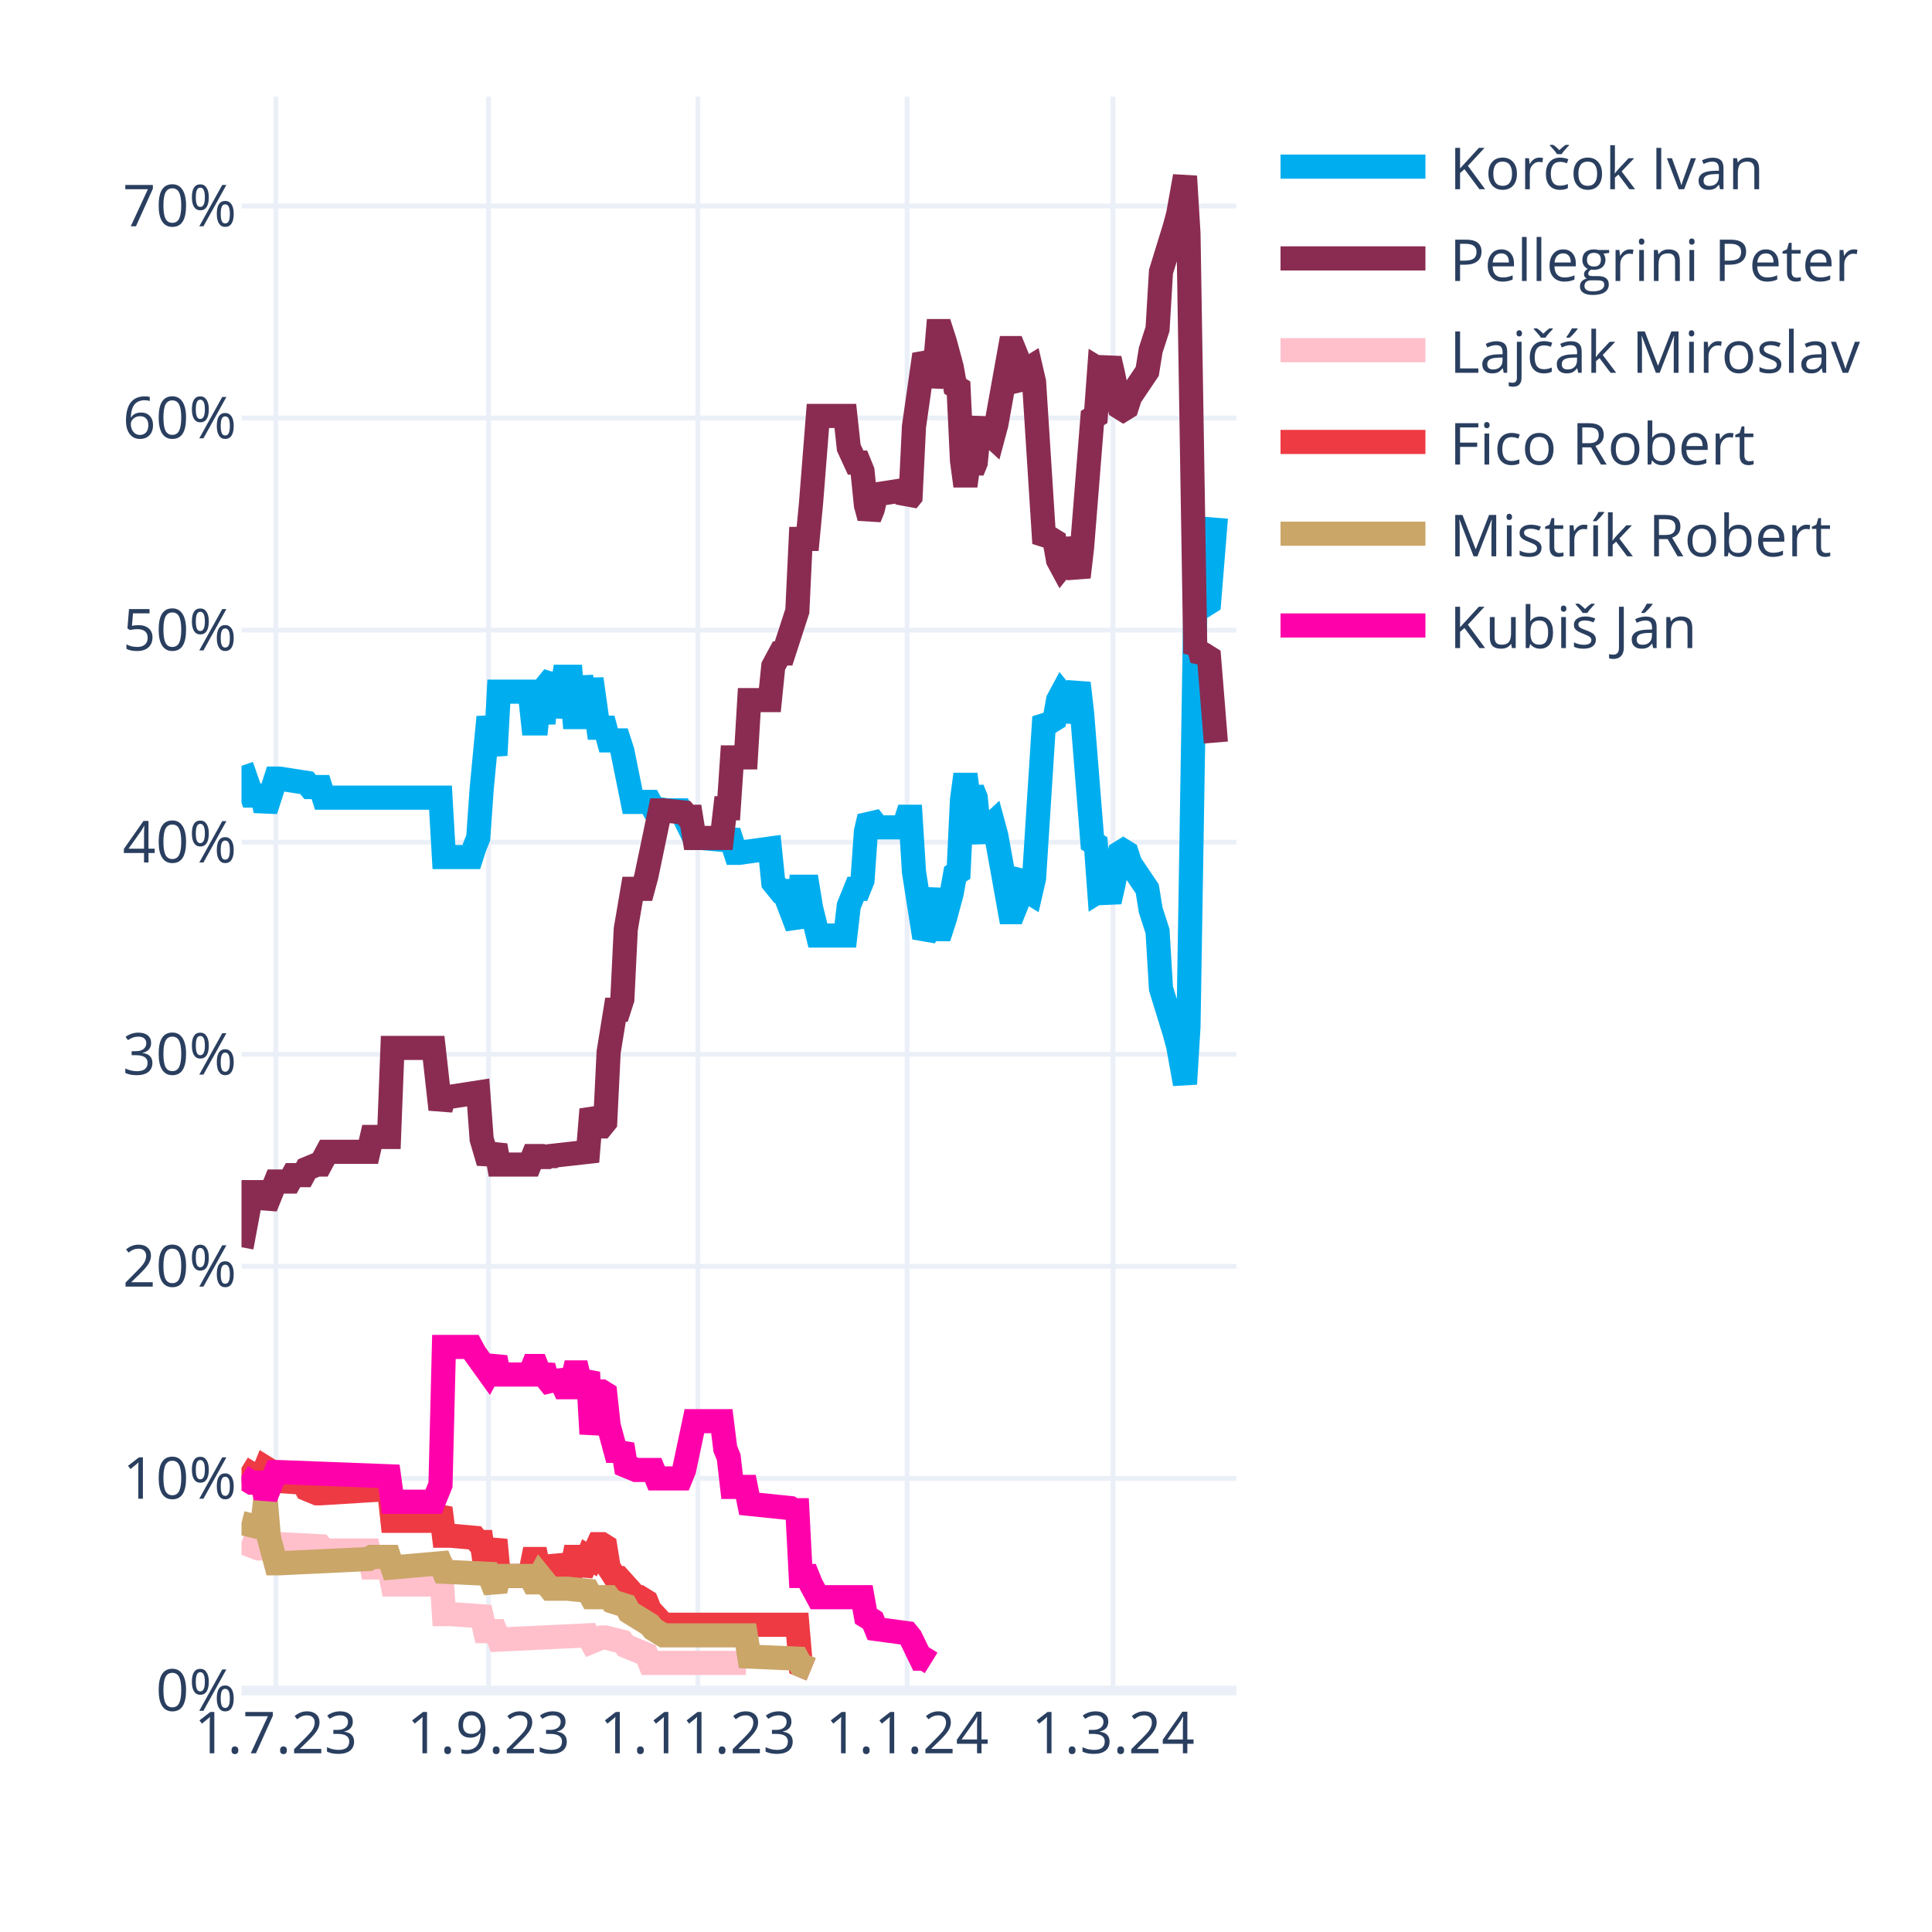
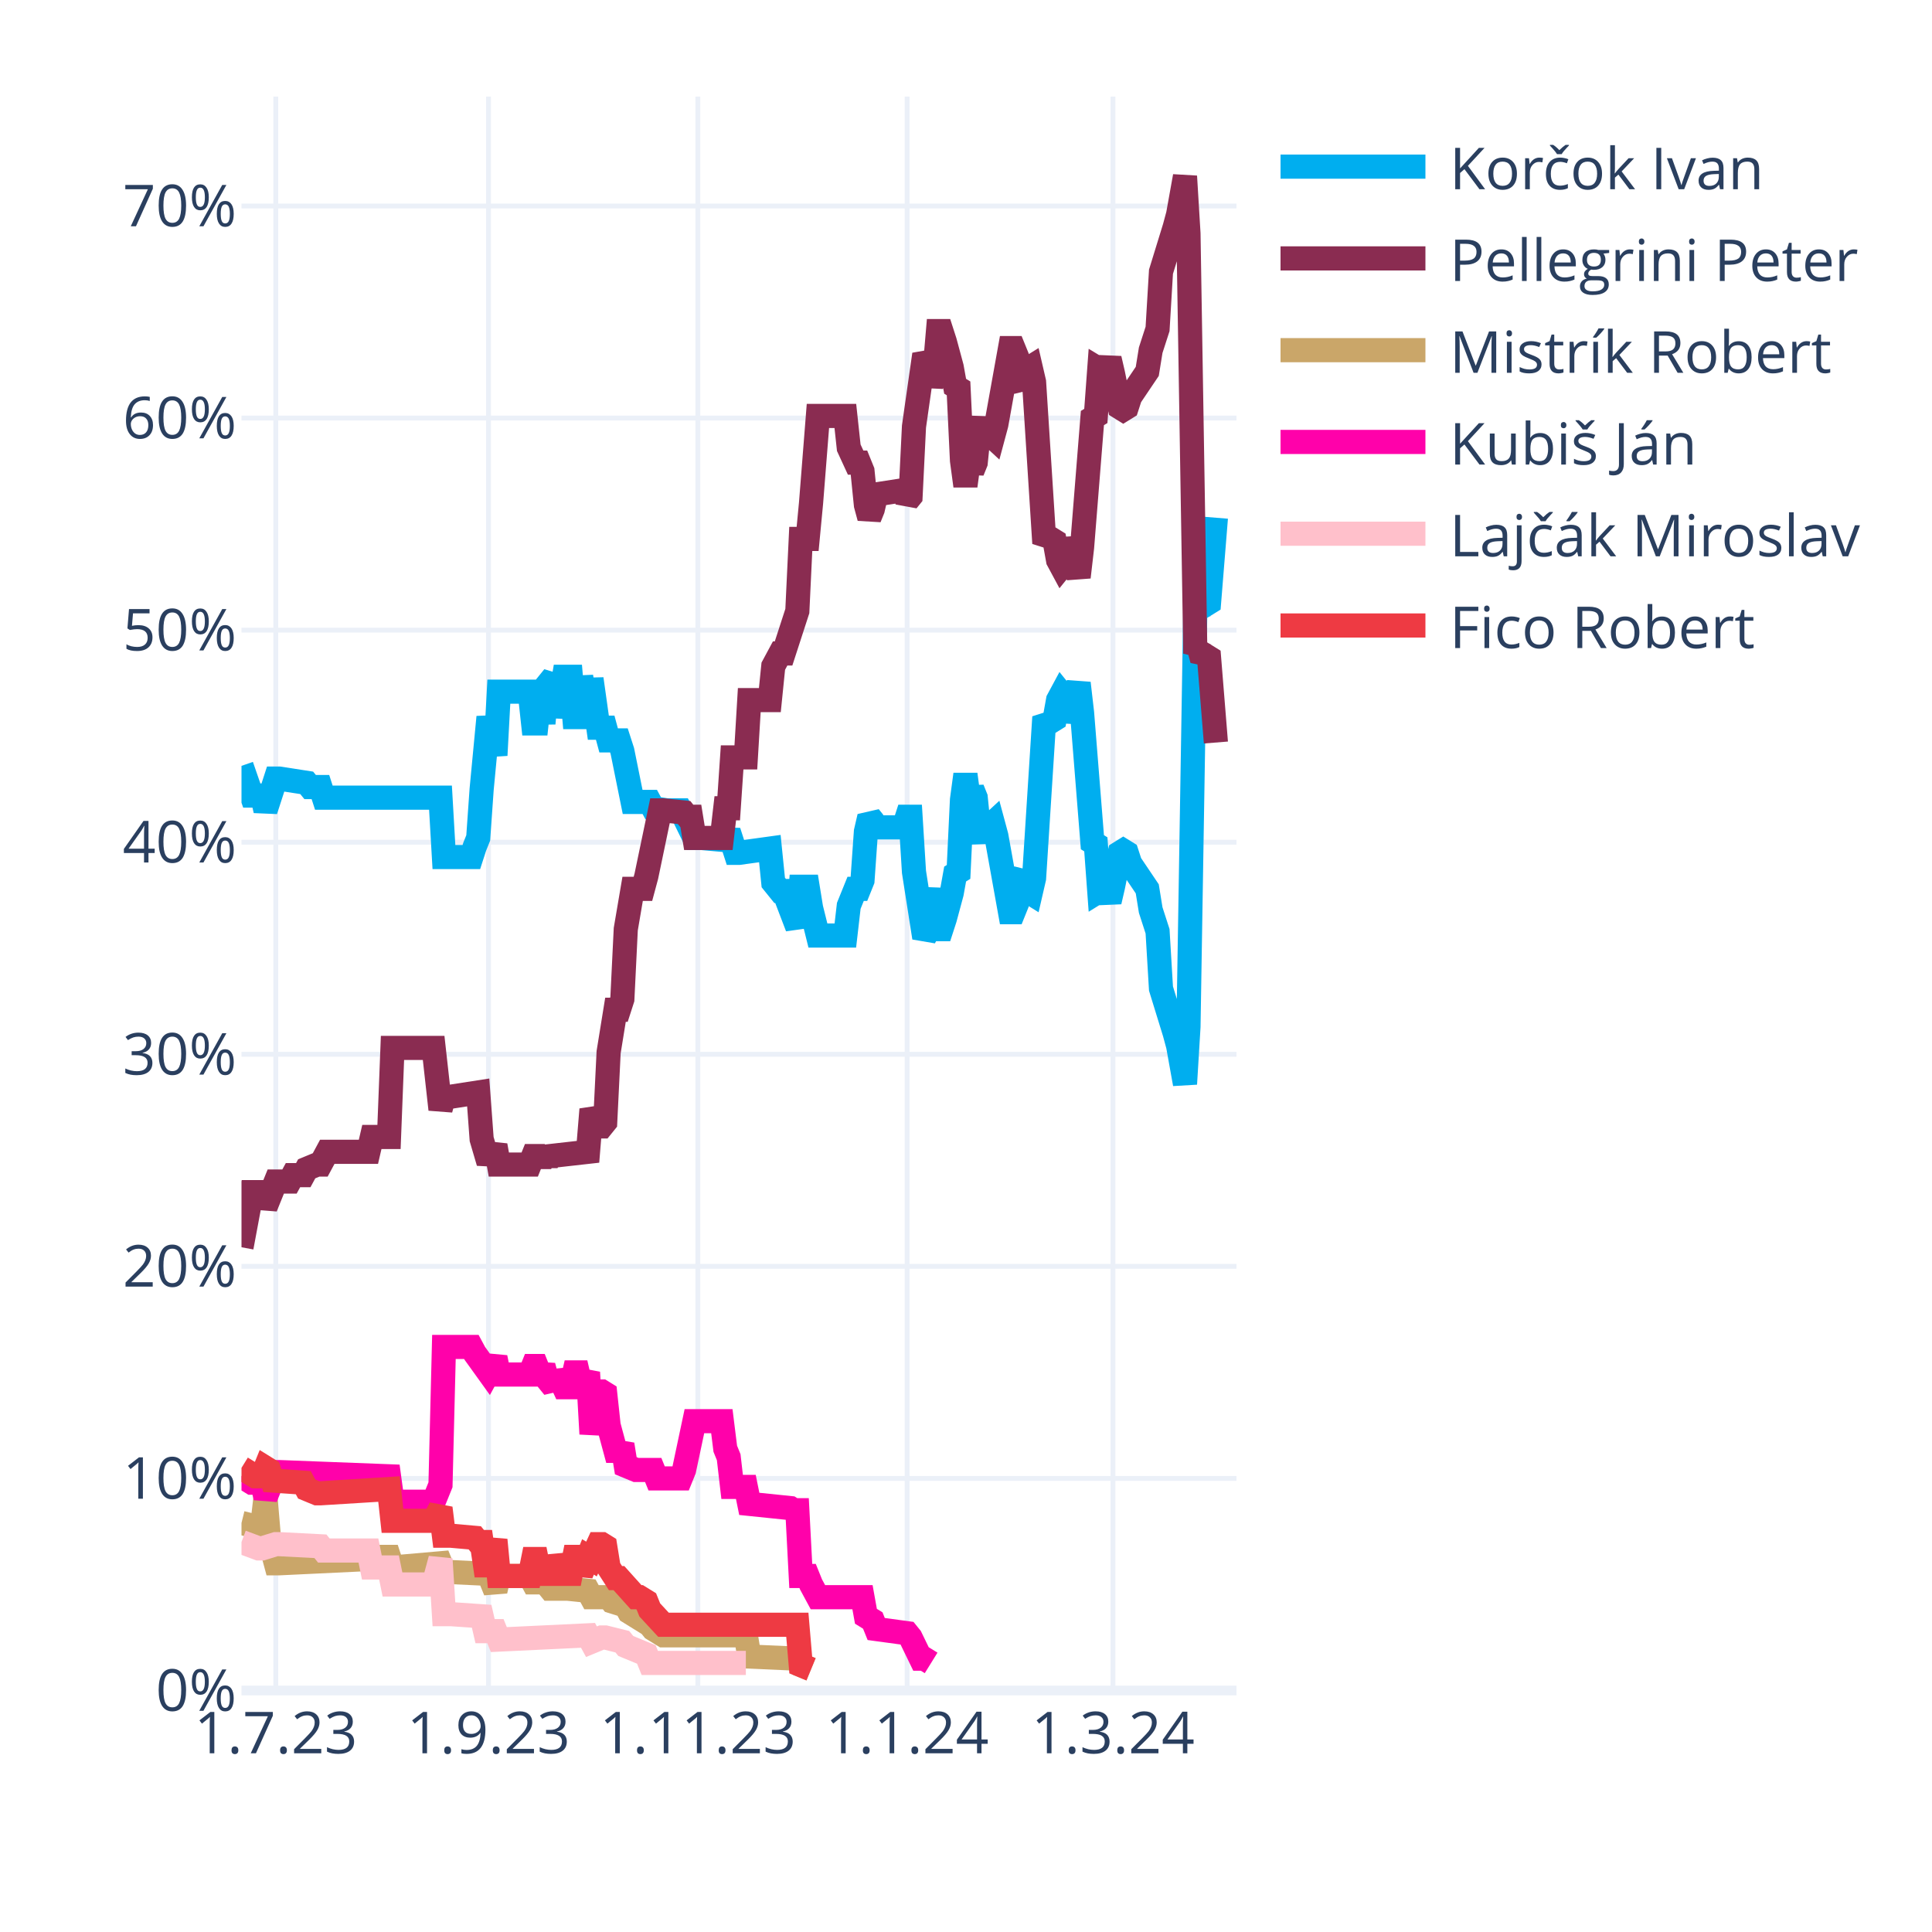
<svg xmlns="http://www.w3.org/2000/svg" class="main-svg" width="400" height="400" style="" viewBox="0 0 400 400">
  <rect x="0" y="0" width="400" height="400" style="fill: rgb(255, 255, 255); fill-opacity: 1;" />
-   <defs id="defs-522fe4">
+   <defs id="defs-cfa1f9">
    <g class="clips">
-       <clipPath id="clip522fe4xyplot" class="plotclip">
+       <clipPath id="clipcfa1f9xyplot" class="plotclip">
        <rect width="206" height="330" />
      </clipPath>
-       <clipPath class="axesclip" id="clip522fe4x">
+       <clipPath class="axesclip" id="clipcfa1f9x">
        <rect x="50" y="0" width="206" height="400" />
      </clipPath>
-       <clipPath class="axesclip" id="clip522fe4y">
+       <clipPath class="axesclip" id="clipcfa1f9y">
        <rect x="0" y="20" width="400" height="330" />
      </clipPath>
-       <clipPath class="axesclip" id="clip522fe4xy">
+       <clipPath class="axesclip" id="clipcfa1f9xy">
        <rect x="50" y="20" width="206" height="330" />
      </clipPath>
    </g>
    <g class="gradients" />
    <g class="patterns" />
  </defs>
  <g class="bglayer" />
  <g class="layer-below">
    <g class="imagelayer" />
    <g class="shapelayer" />
  </g>
  <g class="cartesianlayer">
    <g class="subplot xy">
      <g class="layer-subplot">
        <g class="shapelayer" />
        <g class="imagelayer" />
      </g>
      <g class="minor-gridlayer">
        <g class="x" />
        <g class="y" />
      </g>
      <g class="gridlayer">
        <g class="x">
          <path class="xgrid crisp" transform="translate(57.1,0)" d="M0,20v330" style="stroke: rgb(235, 240, 248); stroke-opacity: 1; stroke-width: 1px;" />
          <path class="xgrid crisp" transform="translate(101.14,0)" d="M0,20v330" style="stroke: rgb(235, 240, 248); stroke-opacity: 1; stroke-width: 1px;" />
          <path class="xgrid crisp" transform="translate(144.48,0)" d="M0,20v330" style="stroke: rgb(235, 240, 248); stroke-opacity: 1; stroke-width: 1px;" />
          <path class="xgrid crisp" transform="translate(187.81,0)" d="M0,20v330" style="stroke: rgb(235, 240, 248); stroke-opacity: 1; stroke-width: 1px;" />
          <path class="xgrid crisp" transform="translate(230.43,0)" d="M0,20v330" style="stroke: rgb(235, 240, 248); stroke-opacity: 1; stroke-width: 1px;" />
        </g>
        <g class="y">
          <path class="ygrid crisp" transform="translate(0,306.09)" d="M50,0h206" style="stroke: rgb(235, 240, 248); stroke-opacity: 1; stroke-width: 1px;" />
          <path class="ygrid crisp" transform="translate(0,262.18)" d="M50,0h206" style="stroke: rgb(235, 240, 248); stroke-opacity: 1; stroke-width: 1px;" />
          <path class="ygrid crisp" transform="translate(0,218.28)" d="M50,0h206" style="stroke: rgb(235, 240, 248); stroke-opacity: 1; stroke-width: 1px;" />
          <path class="ygrid crisp" transform="translate(0,174.37)" d="M50,0h206" style="stroke: rgb(235, 240, 248); stroke-opacity: 1; stroke-width: 1px;" />
          <path class="ygrid crisp" transform="translate(0,130.46)" d="M50,0h206" style="stroke: rgb(235, 240, 248); stroke-opacity: 1; stroke-width: 1px;" />
          <path class="ygrid crisp" transform="translate(0,86.55)" d="M50,0h206" style="stroke: rgb(235, 240, 248); stroke-opacity: 1; stroke-width: 1px;" />
          <path class="ygrid crisp" transform="translate(0,42.65)" d="M50,0h206" style="stroke: rgb(235, 240, 248); stroke-opacity: 1; stroke-width: 1px;" />
        </g>
      </g>
      <g class="zerolinelayer">
        <path class="yzl zl crisp" transform="translate(0,350)" d="M50,0h206" style="stroke: rgb(235, 240, 248); stroke-opacity: 1; stroke-width: 2px;" />
      </g>
      <g class="layer-between">
        <g class="shapelayer" />
        <g class="imagelayer" />
      </g>
      <path class="xlines-below" />
      <path class="ylines-below" />
      <g class="overlines-below" />
      <g class="xaxislayer-below" />
      <g class="yaxislayer-below" />
      <g class="overaxes-below" />
      <g class="overplot">
-         <g class="xy" transform="translate(50,20)" clip-path="url(#clip522fe4xyplot)">
+         <g class="xy" transform="translate(50,20)" clip-path="url(#clipcfa1f9xyplot)">
          <g class="scatterlayer mlayer">
-             <g class="trace scatter trace0a3774" style="stroke-miterlimit: 2; opacity: 1;">
+             <g class="trace scatter trace1ec065" style="stroke-miterlimit: 2; opacity: 1;">
              <g class="fills" />
              <g class="errorbars" />
              <g class="lines">
                <path class="js-line" d="M0,138.56L2.13,144.71L2.84,144.71L4.26,144.71L4.97,147.78L7.1,141.2L7.81,141.2L13.5,142.08L14.21,142.95L16.34,142.95L17.05,145.15L41.2,145.15L41.91,157.44L47.59,157.44L48.3,155.25L49.01,153.49L49.72,143.39L51.14,128.46L51.86,132.42L52.57,136.37L53.28,123.2L59.67,123.2L60.38,129.78L61.09,129.78L61.8,123.2L62.51,129.78L63.22,121.88L64.64,120.12L65.35,128.46L66.77,120.12L67.48,120.12L68.19,120.12L68.9,128.46L69.61,128.46L70.32,120.12L71.74,128.46L72.46,120.56L73.88,130.66L74.59,130.66L75.3,130.66L76.01,133.29L78.14,133.29L78.85,135.49L80.98,146.03L81.69,146.03L84.53,146.03L85.24,147.34L88.08,147.78L88.79,147.78L90.92,147.78L91.63,149.1L93.77,153.49L95.19,153.49L100.16,153.93L100.87,152.17L102.29,156.57L103,156.57L109.39,155.69L110.1,162.71L111.52,164.47L112.23,164.47L115.08,171.93L115.79,163.59L117.21,163.59L117.92,167.98L119.34,173.69L120.05,173.69L125.02,173.69L125.73,167.54L127.15,164.03L127.86,164.03L128.57,162.27L129.28,152.17L129.99,149.1L130.7,149.98L131.41,151.3L137.1,151.3L137.81,149.1L138.52,149.1L139.23,160.52L141.36,174.13L142.07,172.81L143.49,164.03L144.2,172.37L144.91,172.37L145.62,170.18L147.04,164.91L147.75,160.96L148.46,160.52L149.17,145.59L149.88,140.32L150.59,145.59L151.3,143.39L152.01,145.15L152.72,152.17L153.43,153.93L154.14,151.74L155.57,150.42L156.28,153.05L159.12,168.86L159.83,168.86L160.54,167.1L161.25,161.83L161.96,160.96L162.67,164.47L163.38,164.91L164.09,161.83L166.22,128.46L166.93,129.34L167.64,129.34L168.35,128.9L169.06,124.95L169.77,123.63L170.48,124.51L171.19,129.34L173.32,121.44L174.03,127.59L176.17,154.37L176.88,154.81L177.59,164.47L178.3,164.03L179.01,164.47L179.72,166.66L180.43,163.59L181.85,156.57L182.56,156.13L183.27,156.57L183.98,158.76L187.53,164.03L188.24,168.42L189.66,172.81L190.37,184.67L193.21,193.89L193.92,196.52L195.34,204.42L196.06,192.57L197.48,105.63L198.19,106.95L198.9,104.32L199.61,105.19L200.32,104.75L201.74,87.19" style="vector-effect: none; fill: none; stroke: rgb(0, 174, 239); stroke-opacity: 1; stroke-width: 5px; opacity: 1;" />
              </g>
              <g class="points" />
              <g class="text" />
            </g>
-             <g class="trace scatter tracee1cf0c" style="stroke-miterlimit: 2; opacity: 1;">
+             <g class="trace scatter trace6d7691" style="stroke-miterlimit: 2; opacity: 1;">
              <g class="fills" />
              <g class="errorbars" />
              <g class="lines">
                <path class="js-line" d="M0,238.23L2.13,226.82L2.84,226.82L4.26,226.82L4.97,229.89L7.1,224.62L7.81,224.62L9.94,224.62L10.66,223.3L12.79,223.3L13.5,221.99L15.63,221.11L16.34,221.11L17.76,218.47L18.47,218.47L26.28,218.47L26.99,215.4L30.54,215.4L31.26,196.96L39.78,196.96L41.2,209.69L41.91,207.06L43.33,207.06L49.01,206.18L49.72,215.84L51.14,220.67L51.86,218.91L52.57,217.16L53.28,221.11L59.67,221.11L60.38,219.35L61.09,219.35L61.8,221.11L62.51,219.35L63.22,220.67L63.93,219.35L71.74,218.47L72.46,209.69L73.88,213.21L74.59,213.21L75.3,212.33L76.01,197.84L77.43,189.06L78.14,189.06L78.85,186.86L79.56,172.37L80.98,164.03L81.69,164.03L83.11,164.03L83.82,161.39L86.66,147.78L87.37,147.78L91.63,148.22L92.34,149.1L93.06,149.1L93.77,153.49L99.45,153.49L100.16,147.34L100.87,147.34L101.58,136.81L104.42,136.81L105.13,124.95L109.39,124.95L110.1,117.93L111.52,115.29L112.23,115.29L115.08,106.51L115.79,91.58L117.21,91.58L117.92,84.12L119.34,66.12L120.05,66.12L125.02,66.12L125.73,72.7L127.15,75.78L127.86,75.78L128.57,77.53L129.28,84.56L129.99,87.19L130.7,85.43L131.41,82.36L137.1,81.48L137.81,83.68L138.52,82.8L139.23,68.31L141.36,53.38L142.07,54.7L142.78,59.97L143.49,56.89L144.2,48.55L144.91,48.55L145.62,50.75L147.04,56.02L147.75,59.97L148.46,60.41L149.17,75.34L149.88,80.61L150.59,75.34L151.3,77.53L152.01,75.78L152.72,68.75L153.43,66.99L154.14,69.19L155.57,70.51L156.28,67.87L159.12,52.07L159.83,52.07L160.54,53.82L161.25,59.09L161.96,59.97L162.67,56.46L163.38,56.02L164.09,59.09L166.22,92.46L166.93,91.58L167.64,91.58L168.35,92.02L169.06,95.97L169.77,97.29L170.48,96.41L171.19,91.58L173.32,99.49L174.03,93.34L176.17,66.55L176.88,66.12L177.59,56.46L178.3,56.89L179.01,56.46L179.72,54.26L180.43,57.33L181.85,64.36L182.56,64.8L183.27,64.36L183.98,62.16L187.53,56.89L188.24,52.5L189.66,48.11L190.37,36.26L193.21,27.04L193.92,24.4L195.34,16.5L196.06,28.36L197.48,115.29L198.19,113.97L198.9,116.61L199.61,115.73L200.32,116.17L201.74,133.73" style="vector-effect: none; fill: none; stroke: rgb(138, 44, 81); stroke-opacity: 1; stroke-width: 5px; opacity: 1;" />
              </g>
              <g class="points" />
              <g class="text" />
            </g>
-             <g class="trace scatter tracea4070c" style="stroke-miterlimit: 2; opacity: 1;">
+             <g class="trace scatter tracedd8764" style="stroke-miterlimit: 2; opacity: 1;">
+               <g class="fills" />
+               <g class="errorbars" />
+               <g class="lines">
+                 <path class="js-line" d="M0,295.31L3.55,296.19L4.26,296.19L4.97,290.04L5.68,298.39L7.1,303.66L7.81,303.66L26.28,302.78L26.99,302.34L30.54,302.34L31.26,304.53L41.2,303.66L41.91,305.41L51.14,305.85L51.86,307.61L52.57,309.36L53.28,306.29L59.67,306.29L60.38,307.61L61.09,307.61L61.8,306.29L63.93,308.92L64.64,308.92L66.77,308.92L67.48,308.92L71.74,309.36L72.46,310.68L76.01,310.68L76.72,311.56L79.56,312.44L80.27,313.75L84.53,316.39L85.24,317.27L87.37,318.58L88.08,318.58L104.42,318.58L105.13,322.97L115.08,323.41L115.79,324.73L117.92,325.61" style="vector-effect: none; fill: none; stroke: rgb(202, 166, 105); stroke-opacity: 1; stroke-width: 5px; opacity: 1;" />
+               </g>
+               <g class="points" />
+               <g class="text" />
+             </g>
+             <g class="trace scatter trace0964b1" style="stroke-miterlimit: 2; opacity: 1;">
+               <g class="fills" />
+               <g class="errorbars" />
+               <g class="lines">
+                 <path class="js-line" d="M0,285.65L2.13,286.97L2.84,286.97L4.26,286.97L4.97,290.04L7.1,284.78L7.81,284.78L30.54,285.65L31.26,290.92L39.78,290.92L41.2,287.41L41.91,258.87L43.33,258.87L47.59,258.87L48.3,260.19L51.14,264.14L51.86,262.82L52.57,261.07L53.28,264.58L59.67,264.58L60.38,262.82L61.09,262.82L61.8,264.58L62.51,262.82L63.22,265.46L64.64,267.21L65.35,264.14L66.77,267.21L67.48,267.21L68.19,267.21L68.9,264.14L69.61,264.14L70.32,267.21L71.74,264.14L72.46,276.87L73.88,268.09L74.59,268.09L75.3,268.53L76.01,275.12L77.43,280.38L78.14,280.38L78.85,279.07L79.56,283.46L81.69,284.34L82.4,284.34L85.24,284.34L85.95,286.09L90.92,286.09L91.63,284.34L93.77,274.24L95.19,274.24L99.45,274.24L100.16,279.95L100.87,281.7L101.58,287.85L104.42,287.85L105.13,291.36L113.66,292.24L114.37,292.68L115.08,292.68L115.79,306.29L117.21,306.29L117.92,308.05L119.34,310.68L120.05,310.68L128.57,310.68L129.28,314.63L130.7,315.51L131.41,317.27L137.81,318.14L138.52,319.02L140.65,323.41L141.36,323.41L142.78,324.29" style="vector-effect: none; fill: none; stroke: rgb(255, 1, 170); stroke-opacity: 1; stroke-width: 5px; opacity: 1;" />
+               </g>
+               <g class="points" />
+               <g class="text" />
+             </g>
+             <g class="trace scatter trace0b6e96" style="stroke-miterlimit: 2; opacity: 1;">
              <g class="fills" />
              <g class="errorbars" />
              <g class="lines">
                <path class="js-line" d="M0,299.26L3.55,300.58L4.26,300.58L7.1,299.7L7.81,299.7L16.34,300.14L17.05,301.02L26.28,301.02L26.99,304.53L30.54,304.53L31.26,308.05L39.78,308.05L41.2,302.78L41.91,314.19L43.33,314.19L49.72,314.63L50.43,317.71L52.57,317.71L53.28,319.46L71.74,318.58L72.46,319.9L74.59,319.02L75.3,319.02L78.85,319.9L79.56,320.78L83.82,322.54L84.53,324.29L104.42,324.29" style="vector-effect: none; fill: none; stroke: rgb(255, 192, 203); stroke-opacity: 1; stroke-width: 5px; opacity: 1;" />
              </g>
              <g class="points" />
              <g class="text" />
            </g>
-             <g class="trace scatter traced723e0" style="stroke-miterlimit: 2; opacity: 1;">
+             <g class="trace scatter trace9e3199" style="stroke-miterlimit: 2; opacity: 1;">
              <g class="fills" />
              <g class="errorbars" />
              <g class="lines">
                <path class="js-line" d="M0,283.9L2.84,285.65L3.55,285.65L4.26,285.65L4.97,283.9L5.68,284.34L6.39,286.53L12.79,286.97L13.5,288.29L15.63,289.17L16.34,289.17L30.54,288.29L31.26,294.87L39.78,294.87L41.2,292.24L41.91,297.95L43.33,297.95L48.3,298.39L49.01,299.26L49.72,299.26L50.43,304.09L51.14,304.09L51.86,301.46L52.57,298.83L53.28,306.29L59.67,306.29L60.38,302.78L61.09,302.78L61.8,306.29L62.51,302.78L63.22,305.85L64.64,305.85L65.35,302.34L66.77,305.85L67.48,305.85L68.19,305.85L68.9,302.34L69.61,302.34L70.32,305.85L71.74,302.34L72.46,302.78L73.88,299.7L74.59,299.7L75.3,300.14L76.01,304.53L77.43,306.73L78.14,306.73L81.69,310.68L82.4,310.68L83.82,311.56L84.53,313.32L87.37,316.39L88.08,316.39L115.08,316.39L115.79,324.73L117.92,325.61" style="vector-effect: none; fill: none; stroke: rgb(238, 58, 67); stroke-opacity: 1; stroke-width: 5px; opacity: 1;" />
-               </g>
-               <g class="points" />
-               <g class="text" />
-             </g>
-             <g class="trace scatter tracec3d6f2" style="stroke-miterlimit: 2; opacity: 1;">
-               <g class="fills" />
-               <g class="errorbars" />
-               <g class="lines">
-                 <path class="js-line" d="M0,295.31L3.55,296.19L4.26,296.19L4.97,290.04L5.68,298.39L7.1,303.66L7.81,303.66L26.28,302.78L26.99,302.34L30.54,302.34L31.26,304.53L41.2,303.66L41.91,305.41L51.14,305.85L51.86,307.61L52.57,309.36L53.28,306.29L59.67,306.29L60.38,307.61L61.09,307.61L61.8,306.29L63.93,308.92L64.64,308.92L66.77,308.92L67.48,308.92L71.74,309.36L72.46,310.68L76.01,310.68L76.72,311.56L79.56,312.44L80.27,313.75L84.53,316.39L85.24,317.27L87.37,318.58L88.08,318.58L104.42,318.58L105.13,322.97L115.08,323.41L115.79,324.73L117.92,325.61" style="vector-effect: none; fill: none; stroke: rgb(202, 166, 105); stroke-opacity: 1; stroke-width: 5px; opacity: 1;" />
-               </g>
-               <g class="points" />
-               <g class="text" />
-             </g>
-             <g class="trace scatter trace112a6b" style="stroke-miterlimit: 2; opacity: 1;">
-               <g class="fills" />
-               <g class="errorbars" />
-               <g class="lines">
-                 <path class="js-line" d="M0,285.65L2.13,286.97L2.84,286.97L4.26,286.97L4.97,290.04L7.1,284.78L7.81,284.78L30.54,285.65L31.26,290.92L39.78,290.92L41.2,287.41L41.91,258.87L43.33,258.87L47.59,258.87L48.3,260.19L51.14,264.14L51.86,262.82L52.57,261.07L53.28,264.58L59.67,264.58L60.38,262.82L61.09,262.82L61.8,264.58L62.51,262.82L63.22,265.46L64.64,267.21L65.35,264.14L66.77,267.21L67.48,267.21L68.19,267.21L68.9,264.14L69.61,264.14L70.32,267.21L71.74,264.14L72.46,276.87L73.88,268.09L74.59,268.09L75.3,268.53L76.01,275.12L77.43,280.38L78.14,280.38L78.85,279.07L79.56,283.46L81.69,284.34L82.4,284.34L85.24,284.34L85.95,286.09L90.92,286.09L91.63,284.34L93.77,274.24L95.19,274.24L99.45,274.24L100.16,279.95L100.87,281.7L101.58,287.85L104.42,287.85L105.13,291.36L113.66,292.24L114.37,292.68L115.08,292.68L115.79,306.29L117.21,306.29L117.92,308.05L119.34,310.68L120.05,310.68L128.57,310.68L129.28,314.63L130.7,315.51L131.41,317.27L137.81,318.14L138.52,319.02L140.65,323.41L141.36,323.41L142.78,324.29" style="vector-effect: none; fill: none; stroke: rgb(255, 1, 170); stroke-opacity: 1; stroke-width: 5px; opacity: 1;" />
              </g>
              <g class="points" />
              <g class="text" />
            </g>
          </g>
        </g>
      </g>
      <path class="xlines-above crisp" d="M0,0" style="fill: none;" />
      <path class="ylines-above crisp" d="M0,0" style="fill: none;" />
      <g class="overlines-above" />
      <g class="xaxislayer-above">
        <g class="xtick">
          <text text-anchor="middle" x="0" y="363" transform="translate(57.1,0)" style="font-family: 'Open Sans', verdana, arial, sans-serif; font-size: 12px; fill: rgb(42, 63, 95); fill-opacity: 1; white-space: pre; opacity: 1;">1.7.23</text>
        </g>
        <g class="xtick">
          <text text-anchor="middle" x="0" y="363" style="font-family: 'Open Sans', verdana, arial, sans-serif; font-size: 12px; fill: rgb(42, 63, 95); fill-opacity: 1; white-space: pre; opacity: 1;" transform="translate(101.14,0)">1.9.23</text>
        </g>
        <g class="xtick">
          <text text-anchor="middle" x="0" y="363" style="font-family: 'Open Sans', verdana, arial, sans-serif; font-size: 12px; fill: rgb(42, 63, 95); fill-opacity: 1; white-space: pre; opacity: 1;" transform="translate(144.48,0)">1.11.23</text>
        </g>
        <g class="xtick">
          <text text-anchor="middle" x="0" y="363" style="font-family: 'Open Sans', verdana, arial, sans-serif; font-size: 12px; fill: rgb(42, 63, 95); fill-opacity: 1; white-space: pre; opacity: 1;" transform="translate(187.81,0)">1.1.24</text>
        </g>
        <g class="xtick">
          <text text-anchor="middle" x="0" y="363" style="font-family: 'Open Sans', verdana, arial, sans-serif; font-size: 12px; fill: rgb(42, 63, 95); fill-opacity: 1; white-space: pre; opacity: 1;" transform="translate(230.43,0)">1.3.24</text>
        </g>
      </g>
      <g class="yaxislayer-above">
        <g class="ytick">
          <text text-anchor="end" x="49" y="4.2" transform="translate(0,350)" style="font-family: 'Open Sans', verdana, arial, sans-serif; font-size: 12px; fill: rgb(42, 63, 95); fill-opacity: 1; white-space: pre; opacity: 1;">0%</text>
        </g>
        <g class="ytick">
          <text text-anchor="end" x="49" y="4.2" style="font-family: 'Open Sans', verdana, arial, sans-serif; font-size: 12px; fill: rgb(42, 63, 95); fill-opacity: 1; white-space: pre; opacity: 1;" transform="translate(0,306.09)">10%</text>
        </g>
        <g class="ytick">
          <text text-anchor="end" x="49" y="4.2" style="font-family: 'Open Sans', verdana, arial, sans-serif; font-size: 12px; fill: rgb(42, 63, 95); fill-opacity: 1; white-space: pre; opacity: 1;" transform="translate(0,262.18)">20%</text>
        </g>
        <g class="ytick">
          <text text-anchor="end" x="49" y="4.2" style="font-family: 'Open Sans', verdana, arial, sans-serif; font-size: 12px; fill: rgb(42, 63, 95); fill-opacity: 1; white-space: pre; opacity: 1;" transform="translate(0,218.28)">30%</text>
        </g>
        <g class="ytick">
          <text text-anchor="end" x="49" y="4.2" style="font-family: 'Open Sans', verdana, arial, sans-serif; font-size: 12px; fill: rgb(42, 63, 95); fill-opacity: 1; white-space: pre; opacity: 1;" transform="translate(0,174.37)">40%</text>
        </g>
        <g class="ytick">
          <text text-anchor="end" x="49" y="4.2" style="font-family: 'Open Sans', verdana, arial, sans-serif; font-size: 12px; fill: rgb(42, 63, 95); fill-opacity: 1; white-space: pre; opacity: 1;" transform="translate(0,130.46)">50%</text>
        </g>
        <g class="ytick">
          <text text-anchor="end" x="49" y="4.2" style="font-family: 'Open Sans', verdana, arial, sans-serif; font-size: 12px; fill: rgb(42, 63, 95); fill-opacity: 1; white-space: pre; opacity: 1;" transform="translate(0,86.55)">60%</text>
        </g>
        <g class="ytick">
          <text text-anchor="end" x="49" y="4.2" style="font-family: 'Open Sans', verdana, arial, sans-serif; font-size: 12px; fill: rgb(42, 63, 95); fill-opacity: 1; white-space: pre; opacity: 1;" transform="translate(0,42.65)">70%</text>
        </g>
      </g>
      <g class="overaxes-above" />
    </g>
  </g>
  <g class="polarlayer" />
  <g class="smithlayer" />
  <g class="ternarylayer" />
  <g class="geolayer" />
  <g class="funnelarealayer" />
  <g class="pielayer" />
  <g class="iciclelayer" />
  <g class="treemaplayer" />
  <g class="sunburstlayer" />
  <g class="glimages" />
-   <defs id="topdefs-522fe4">
+   <defs id="topdefs-cfa1f9">
    <g class="clips" />
-     <clipPath id="legend522fe4">
+     <clipPath id="legendcfa1f9">
      <rect width="128" height="124" x="0" y="0" />
    </clipPath>
  </defs>
  <g class="layer-above">
    <g class="imagelayer" />
    <g class="shapelayer" />
  </g>
  <g class="infolayer">
    <g class="legend" pointer-events="all" transform="translate(260.12,20)">
      <rect class="bg" shape-rendering="crispEdges" width="128" height="124" x="0" y="0" style="stroke: rgb(68, 68, 68); stroke-opacity: 1; fill: rgb(255, 255, 255); fill-opacity: 1; stroke-width: 0px;" />
-       <g class="scrollbox" transform="" clip-path="url(#legend522fe4)">
+       <g class="scrollbox" transform="" clip-path="url(#legendcfa1f9)">
        <g class="groups">
          <g class="traces" transform="translate(0,14.5)" style="opacity: 1;">
            <text class="legendtext" text-anchor="start" x="40" y="4.68" style="font-family: 'Open Sans', verdana, arial, sans-serif; font-size: 12px; fill: rgb(42, 63, 95); fill-opacity: 1; white-space: pre;">Korčok Ivan</text>
            <g class="layers" style="opacity: 1;">
              <g class="legendfill" />
              <g class="legendlines">
                <path class="js-line" d="M5,0h30" style="fill: none; stroke: rgb(0, 174, 239); stroke-opacity: 1; stroke-width: 5px;" />
              </g>
              <g class="legendsymbols">
                <g class="legendpoints" />
              </g>
            </g>
            <rect class="legendtoggle" x="0" y="-9.5" width="122.703" height="19" style="fill: rgb(0, 0, 0); fill-opacity: 0;" />
          </g>
          <g class="traces" transform="translate(0,33.5)" style="opacity: 1;">
            <text class="legendtext" text-anchor="start" x="40" y="4.68" style="font-family: 'Open Sans', verdana, arial, sans-serif; font-size: 12px; fill: rgb(42, 63, 95); fill-opacity: 1; white-space: pre;">Pellegrini Peter</text>
            <g class="layers" style="opacity: 1;">
              <g class="legendfill" />
              <g class="legendlines">
                <path class="js-line" d="M5,0h30" style="fill: none; stroke: rgb(138, 44, 81); stroke-opacity: 1; stroke-width: 5px;" />
              </g>
              <g class="legendsymbols">
                <g class="legendpoints" />
              </g>
            </g>
            <rect class="legendtoggle" x="0" y="-9.5" width="122.703" height="19" style="fill: rgb(0, 0, 0); fill-opacity: 0;" />
          </g>
          <g class="traces" transform="translate(0,52.5)" style="opacity: 1;">
+             <text class="legendtext" text-anchor="start" x="40" y="4.68" style="font-family: 'Open Sans', verdana, arial, sans-serif; font-size: 12px; fill: rgb(42, 63, 95); fill-opacity: 1; white-space: pre;">Mistrík Robert</text>
+             <g class="layers" style="opacity: 1;">
+               <g class="legendfill" />
+               <g class="legendlines">
+                 <path class="js-line" d="M5,0h30" style="fill: none; stroke: rgb(202, 166, 105); stroke-opacity: 1; stroke-width: 5px;" />
+               </g>
+               <g class="legendsymbols">
+                 <g class="legendpoints" />
+               </g>
+             </g>
+             <rect class="legendtoggle" x="0" y="-9.5" width="122.703" height="19" style="fill: rgb(0, 0, 0); fill-opacity: 0;" />
+           </g>
+           <g class="traces" transform="translate(0,71.5)" style="opacity: 1;">
+             <text class="legendtext" text-anchor="start" x="40" y="4.68" style="font-family: 'Open Sans', verdana, arial, sans-serif; font-size: 12px; fill: rgb(42, 63, 95); fill-opacity: 1; white-space: pre;">Kubiš Ján</text>
+             <g class="layers" style="opacity: 1;">
+               <g class="legendfill" />
+               <g class="legendlines">
+                 <path class="js-line" d="M5,0h30" style="fill: none; stroke: rgb(255, 1, 170); stroke-opacity: 1; stroke-width: 5px;" />
+               </g>
+               <g class="legendsymbols">
+                 <g class="legendpoints" />
+               </g>
+             </g>
+             <rect class="legendtoggle" x="0" y="-9.5" width="122.703" height="19" style="fill: rgb(0, 0, 0); fill-opacity: 0;" />
+           </g>
+           <g class="traces" transform="translate(0,90.5)" style="opacity: 1;">
            <text class="legendtext" text-anchor="start" x="40" y="4.68" style="font-family: 'Open Sans', verdana, arial, sans-serif; font-size: 12px; fill: rgb(42, 63, 95); fill-opacity: 1; white-space: pre;">Lajčák Miroslav</text>
            <g class="layers" style="opacity: 1;">
              <g class="legendfill" />
              <g class="legendlines">
                <path class="js-line" d="M5,0h30" style="fill: none; stroke: rgb(255, 192, 203); stroke-opacity: 1; stroke-width: 5px;" />
              </g>
              <g class="legendsymbols">
                <g class="legendpoints" />
              </g>
            </g>
            <rect class="legendtoggle" x="0" y="-9.5" width="122.703" height="19" style="fill: rgb(0, 0, 0); fill-opacity: 0;" />
          </g>
-           <g class="traces" transform="translate(0,71.5)" style="opacity: 1;">
+           <g class="traces" transform="translate(0,109.5)" style="opacity: 1;">
            <text class="legendtext" text-anchor="start" x="40" y="4.68" style="font-family: 'Open Sans', verdana, arial, sans-serif; font-size: 12px; fill: rgb(42, 63, 95); fill-opacity: 1; white-space: pre;">Fico Robert</text>
            <g class="layers" style="opacity: 1;">
              <g class="legendfill" />
              <g class="legendlines">
                <path class="js-line" d="M5,0h30" style="fill: none; stroke: rgb(238, 58, 67); stroke-opacity: 1; stroke-width: 5px;" />
-               </g>
-               <g class="legendsymbols">
-                 <g class="legendpoints" />
-               </g>
-             </g>
-             <rect class="legendtoggle" x="0" y="-9.5" width="122.703" height="19" style="fill: rgb(0, 0, 0); fill-opacity: 0;" />
-           </g>
-           <g class="traces" transform="translate(0,90.5)" style="opacity: 1;">
-             <text class="legendtext" text-anchor="start" x="40" y="4.68" style="font-family: 'Open Sans', verdana, arial, sans-serif; font-size: 12px; fill: rgb(42, 63, 95); fill-opacity: 1; white-space: pre;">Mistrík Robert</text>
-             <g class="layers" style="opacity: 1;">
-               <g class="legendfill" />
-               <g class="legendlines">
-                 <path class="js-line" d="M5,0h30" style="fill: none; stroke: rgb(202, 166, 105); stroke-opacity: 1; stroke-width: 5px;" />
-               </g>
-               <g class="legendsymbols">
-                 <g class="legendpoints" />
-               </g>
-             </g>
-             <rect class="legendtoggle" x="0" y="-9.5" width="122.703" height="19" style="fill: rgb(0, 0, 0); fill-opacity: 0;" />
-           </g>
-           <g class="traces" transform="translate(0,109.5)" style="opacity: 1;">
-             <text class="legendtext" text-anchor="start" x="40" y="4.68" style="font-family: 'Open Sans', verdana, arial, sans-serif; font-size: 12px; fill: rgb(42, 63, 95); fill-opacity: 1; white-space: pre;">Kubiš Ján</text>
-             <g class="layers" style="opacity: 1;">
-               <g class="legendfill" />
-               <g class="legendlines">
-                 <path class="js-line" d="M5,0h30" style="fill: none; stroke: rgb(255, 1, 170); stroke-opacity: 1; stroke-width: 5px;" />
              </g>
              <g class="legendsymbols">
                <g class="legendpoints" />
              </g>
            </g>
            <rect class="legendtoggle" x="0" y="-9.5" width="122.703" height="19" style="fill: rgb(0, 0, 0); fill-opacity: 0;" />
          </g>
        </g>
      </g>
      <rect class="scrollbar" rx="20" ry="3" width="0" height="0" x="0" y="0" style="fill: rgb(128, 139, 164); fill-opacity: 1;" />
    </g>
    <g class="g-gtitle" />
    <g class="g-xtitle" />
    <g class="g-ytitle" />
  </g>
</svg>
